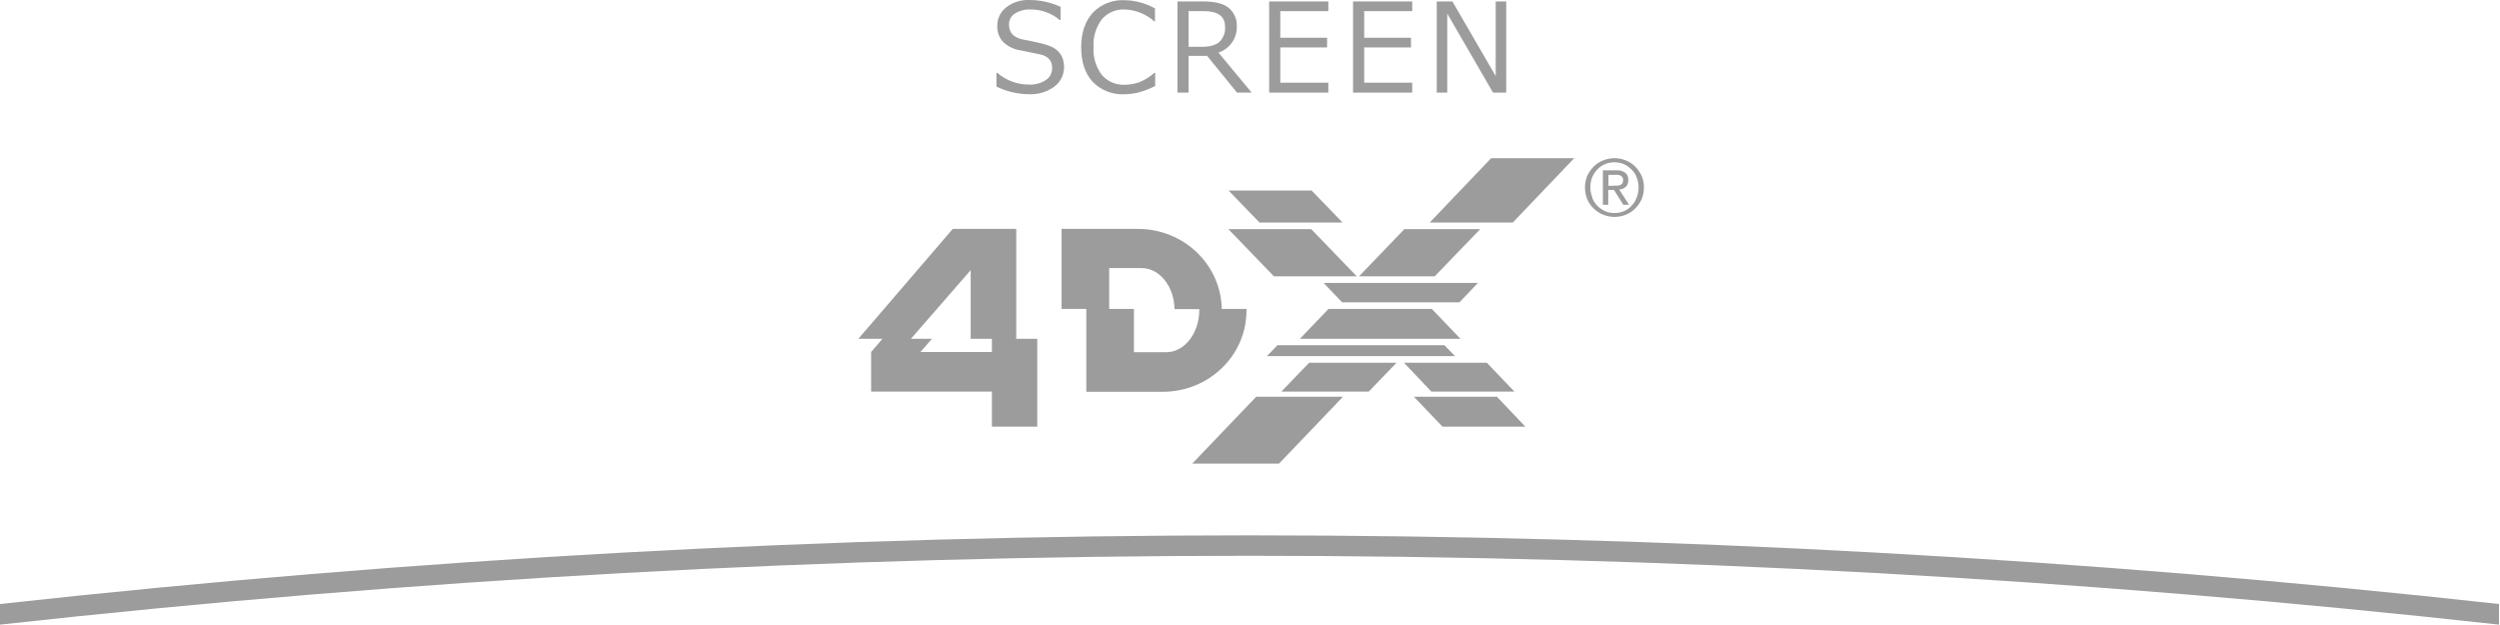
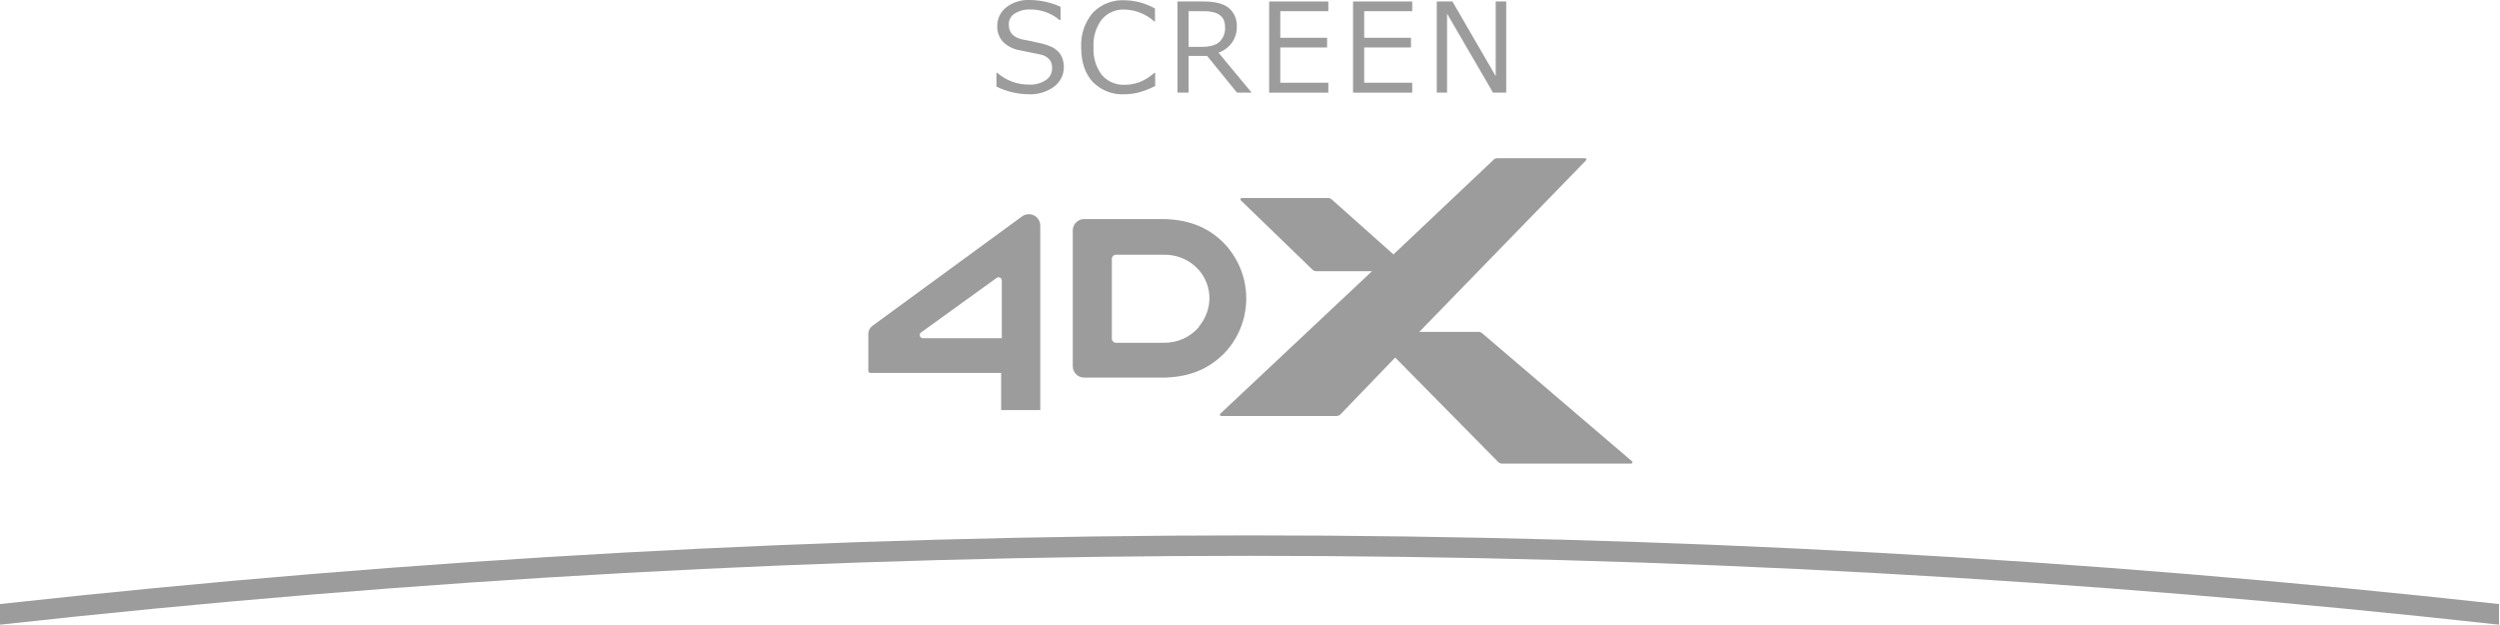
- <svg xmlns="http://www.w3.org/2000/svg" viewBox="0 0 606.16 151.51">
+ <svg xmlns="http://www.w3.org/2000/svg" viewBox="0 0 606.16 151.46">
  <defs>
    <style>.cls-1{fill:#9c9c9c;}</style>
  </defs>
  <g id="レイヤー_2" data-name="レイヤー 2">
-     <g id="_4DX" data-name="4DX">
-       <path class="cls-1" d="M249.5,22.85A18.49,18.49,0,0,1,241.7,21V17.65h.2a11.54,11.54,0,0,0,7.65,2.85,6.82,6.82,0,0,0,4.15-1.1,3.36,3.36,0,0,0,1.5-2.85,3.16,3.16,0,0,0-.65-2.15,4,4,0,0,0-2.2-1.2l-4.9-1a7.75,7.75,0,0,1-4.15-2.05,5.41,5.41,0,0,1-1.4-3.9,5.63,5.63,0,0,1,2.2-4.5A8.68,8.68,0,0,1,249.85,0a18.21,18.21,0,0,1,7.4,1.65v3.2h-.2a10.84,10.84,0,0,0-7.2-2.55,6.47,6.47,0,0,0-3.7,1A3,3,0,0,0,244.75,6c0,1.85,1,3,3.2,3.55,1.25.2,2.6.5,4.1.85a14.46,14.46,0,0,1,3.25,1.05,5.93,5.93,0,0,1,1.6,1.25,4.58,4.58,0,0,1,.9,1.6,6.22,6.22,0,0,1,.3,2A5.89,5.89,0,0,1,255.75,21,9.79,9.79,0,0,1,249.5,22.85Z" />
-       <path class="cls-1" d="M272.8,22.85a10.06,10.06,0,0,1-7.75-3c-1.85-2-2.8-4.8-2.8-8.4s1-6.35,2.85-8.4a10.06,10.06,0,0,1,7.75-3,15.48,15.48,0,0,1,7.3,2V5.2H280a11.27,11.27,0,0,0-7.25-2.9,6.84,6.84,0,0,0-5.5,2.4,10.17,10.17,0,0,0-2,6.75,10.12,10.12,0,0,0,2,6.7,6.91,6.91,0,0,0,5.5,2.4,10.59,10.59,0,0,0,3.55-.6,11.89,11.89,0,0,0,3.7-2.3h.2v3.2a20.92,20.92,0,0,1-4.35,1.65A16.28,16.28,0,0,1,272.8,22.85Z" />
-       <path class="cls-1" d="M303.6,22.45h-3.55l-7.25-8.9h-4.5v8.9h-2.7V.35h6.25q4.43,0,6.3,1.65A5.53,5.53,0,0,1,300,6.35a6.47,6.47,0,0,1-4.45,6.4ZM288.3,2.7v8.65h3.2c2,0,3.45-.4,4.35-1.25a4.62,4.62,0,0,0,1.3-3.6c0-2.55-1.7-3.8-5.15-3.8Z" />
-       <path class="cls-1" d="M322.2,22.45H307.85V.35H322.2V2.7H310.55V9.15H321.9V11.5H310.55v8.55H322.2Z" />
-       <path class="cls-1" d="M342.55,22.45H328.2V.35h14.35V2.7H330.9V9.15h11.35V11.5H330.9v8.55h11.65Z" />
-       <path class="cls-1" d="M365.3,22.45h-3.15L351.05,3.3V22.45H348.5V.35h3.8l10.5,18.1V.35h2.55v22.1Z" />
-       <path class="cls-1" d="M246.5,82.15V55.5H231.1L208.2,82.15h5.85l-2.75,3.2v9.6h29.3v8.5h11V82.15Zm-5.9,3.2H223.25l2.8-3.2h-5.1l14.5-16.65V82.15h5.15v3.2Z" />
-       <path class="cls-1" d="M302.35,74.9h-6c-.2-10.75-9.2-19.4-20.35-19.4H257.5V74.9h6V95H282c11.25,0,20.35-8.8,20.35-19.7A1,1,0,0,0,302.35,74.9ZM282.9,85.4h-7.85V74.9h-6V65h7.85c4.35,0,7.9,4.4,8,9.95h6v.25C290.9,80.8,287.3,85.4,282.9,85.4Z" />
-       <polygon class="cls-1" points="309.85 83.7 307.3 86.35 352.95 86.35 350.35 83.7 309.85 83.7" />
-       <polygon class="cls-1" points="322.25 74.9 315.3 82.15 354.25 82.15 347.3 74.9 322.25 74.9" />
-       <polygon class="cls-1" points="321.05 68.6 325.55 73.3 354 73.3 358.5 68.6 321.05 68.6" />
-       <polygon class="cls-1" points="309 67 329.1 67 318.05 55.55 297.95 55.55 309 67" />
-       <polygon class="cls-1" points="329.65 67 348 67 359.05 55.55 340.65 55.55 329.65 67" />
-       <polygon class="cls-1" points="305.5 53.95 325.65 53.95 318.15 46.2 298 46.2 305.5 53.95" />
-       <polygon class="cls-1" points="361.7 38.35 346.8 53.95 366.95 53.95 381.85 38.35 361.7 38.35" />
-       <polygon class="cls-1" points="360.65 87.95 340.55 87.95 347.2 94.95 367.35 94.95 360.65 87.95" />
-       <polygon class="cls-1" points="289.2 112.4 310.25 112.4 325.75 96.2 304.7 96.2 289.2 112.4" />
-       <polygon class="cls-1" points="338.75 87.95 317.55 87.95 310.8 94.95 332 94.95 338.75 87.95" />
-       <polygon class="cls-1" points="349.9 103.45 370 103.45 363.1 96.2 342.95 96.2 349.9 103.45" />
-       <path class="cls-1" d="M385,42.65a7.85,7.85,0,0,1,1.55-2.25,6.55,6.55,0,0,1,2.3-1.5,7.29,7.29,0,0,1,2.75-.55,7.55,7.55,0,0,1,2.8.55,6.83,6.83,0,0,1,2.25,1.5,7.85,7.85,0,0,1,1.55,2.25,6.52,6.52,0,0,1,.55,2.8,7.42,7.42,0,0,1-.55,2.85,7.22,7.22,0,0,1-1.55,2.25,6.83,6.83,0,0,1-2.25,1.5,7.36,7.36,0,0,1-2.8.55,7.34,7.34,0,0,1-5-2A7,7,0,0,1,385,48.3a7.61,7.61,0,0,1-.55-2.85A7.36,7.36,0,0,1,385,42.65Zm1.2,5.25a5.68,5.68,0,0,0,1.25,2,6.87,6.87,0,0,0,1.85,1.3,5.9,5.9,0,0,0,2.3.45,5.72,5.72,0,0,0,2.3-.45,5.39,5.39,0,0,0,1.85-1.3,5.68,5.68,0,0,0,1.25-2,6.48,6.48,0,0,0,.45-2.45A6.4,6.4,0,0,0,397,43a5,5,0,0,0-1.25-1.9,6.17,6.17,0,0,0-1.85-1.3,5.9,5.9,0,0,0-2.3-.45,5.72,5.72,0,0,0-2.3.45,5.39,5.39,0,0,0-1.85,1.3,6,6,0,0,0-1.25,1.9,6.4,6.4,0,0,0-.45,2.4A6.66,6.66,0,0,0,386.25,47.9Zm5.85-6.6a3.4,3.4,0,0,1,2.2.6,2.14,2.14,0,0,1,.7,1.8,2,2,0,0,1-.65,1.65,2.68,2.68,0,0,1-1.55.6l2.4,3.7h-1.4l-2.25-3.6h-1.4v3.6h-1.3V41.3Zm-.55,3.7a4.85,4.85,0,0,0,.85,0,1.6,1.6,0,0,0,.7-.15,2,2,0,0,0,.5-.4,1.75,1.75,0,0,0,.15-.8,1.13,1.13,0,0,0-.15-.65,1.18,1.18,0,0,0-.45-.4,1.69,1.69,0,0,0-.6-.2,2.85,2.85,0,0,0-.65,0h-1.7v2.65h1.35Z" />
-       <path class="cls-1" d="M303,129.8A2773.44,2773.44,0,0,0,0,146.45v5a2760,2760,0,0,1,606.16,0v-5A2773.45,2773.45,0,0,0,303,129.8Z" />
+     <g id="レイヤー_1-2" data-name="レイヤー 1">
+       <g id="レイヤー_2-2" data-name="レイヤー 2">
+         <g id="_4DX" data-name=" 4DX">
+           <path class="cls-1" d="M249.5,22.86A18.49,18.49,0,0,1,241.7,21V17.66h.2a11.54,11.54,0,0,0,7.65,2.85,6.82,6.82,0,0,0,4.15-1.1,3.36,3.36,0,0,0,1.5-2.85,3.16,3.16,0,0,0-.65-2.15,4,4,0,0,0-2.2-1.2l-4.9-1a7.75,7.75,0,0,1-4.15-2.05,5.41,5.41,0,0,1-1.4-3.9,5.63,5.63,0,0,1,2.2-4.5A8.68,8.68,0,0,1,249.85,0a18.21,18.21,0,0,1,7.4,1.65v3.2H257a10.84,10.84,0,0,0-7.2-2.55,6.47,6.47,0,0,0-3.7,1,3,3,0,0,0-1.4,2.7c0,1.85,1,3,3.2,3.55,1.25.2,2.6.5,4.1.85a14.46,14.46,0,0,1,3.25,1.05,5.93,5.93,0,0,1,1.6,1.25,4.58,4.58,0,0,1,.9,1.6,6.22,6.22,0,0,1,.3,2,5.89,5.89,0,0,1-2.35,4.7A9.79,9.79,0,0,1,249.5,22.86Z" />
+           <path class="cls-1" d="M272.8,22.86a10.06,10.06,0,0,1-7.75-3c-1.85-2-2.8-4.8-2.8-8.4a12,12,0,0,1,2.85-8.4,10.06,10.06,0,0,1,7.75-3,15.48,15.48,0,0,1,7.3,2V5.21H280a11.27,11.27,0,0,0-7.25-2.9,6.84,6.84,0,0,0-5.5,2.4,10.17,10.17,0,0,0-2,6.75,10.12,10.12,0,0,0,2,6.7,6.91,6.91,0,0,0,5.5,2.4,10.59,10.59,0,0,0,3.55-.6,11.89,11.89,0,0,0,3.7-2.3h.2v3.2a20.92,20.92,0,0,1-4.35,1.65A16.28,16.28,0,0,1,272.8,22.86Z" />
+           <path class="cls-1" d="M303.6,22.46h-3.55l-7.25-8.9h-4.5v8.9h-2.7V.36h6.25q4.43,0,6.3,1.65A5.53,5.53,0,0,1,300,6.36a6.47,6.47,0,0,1-4.45,6.4ZM288.3,2.71v8.65h3.2c2,0,3.45-.4,4.35-1.25a4.62,4.62,0,0,0,1.3-3.6c0-2.55-1.7-3.8-5.15-3.8Z" />
+           <path class="cls-1" d="M322.2,22.46H307.85V.36H322.2V2.71H310.55V9.16H321.9v2.35H310.55v8.55H322.2Z" />
+           <path class="cls-1" d="M342.55,22.46H328.2V.36h14.35V2.71H330.9V9.16h11.35v2.35H330.9v8.55h11.65Z" />
+           <path class="cls-1" d="M365.3,22.46h-3.15L351,3.31V22.46H348.5V.36h3.8l10.5,18.1V.36h2.55v22.1Z" />
+           <path class="cls-1" d="M303,129.81A2773.43,2773.43,0,0,0,0,146.46v5a2760,2760,0,0,1,606.16,0v-5A2773.45,2773.45,0,0,0,303,129.81Z" />
+         </g>
+       </g>
+       <path class="cls-1" d="M395.87,111.85l-36.4-31.09a1.27,1.27,0,0,0-.82-.3H344.27L384.7,38.89a.32.32,0,0,0-.23-.54H363.2a1.28,1.28,0,0,0-.87.34L338,61.69,323,48.33a1.29,1.29,0,0,0-.85-.32H301.2a.33.33,0,0,0-.23.56l17.39,16.82a1.25,1.25,0,0,0,.89.36H332.8L296,100.31a.32.32,0,0,0,.22.55h28a1.29,1.29,0,0,0,.92-.39l13.28-13.78,25,25.34a1.28,1.28,0,0,0,.91.38h31.31a.32.32,0,0,0,.21-.56" />
+       <path class="cls-1" d="M242.84,99.42v-9h-31.7a.52.52,0,0,1-.52-.52h0V81a2.48,2.48,0,0,1,1-2l36.29-26.53a2.78,2.78,0,0,1,4.42,2.24V99.42Zm-.64-32.19a.76.76,0,0,0-.44.14L223.51,80.54A.78.78,0,0,0,224,82h19V68a.78.78,0,0,0-.78-.78" />
+       <path class="cls-1" d="M297.92,60.11c-3.63-4.29-8.66-7-16.22-7H263a2.78,2.78,0,0,0-2.79,2.77h0V88.78A2.78,2.78,0,0,0,263,91.56H281.7c5.79,0,11-1.54,15.36-6a19.26,19.26,0,0,0,.86-25.42m-7.11,19.17a11,11,0,0,1-8.58,3.8H270.69a1,1,0,0,1-1-.95V62.77a1,1,0,0,1,1-1H282.2a11,11,0,0,1,8.69,3.8,10.55,10.55,0,0,1,2.48,6.77,10.88,10.88,0,0,1-2.59,6.88" />
    </g>
  </g>
</svg>
